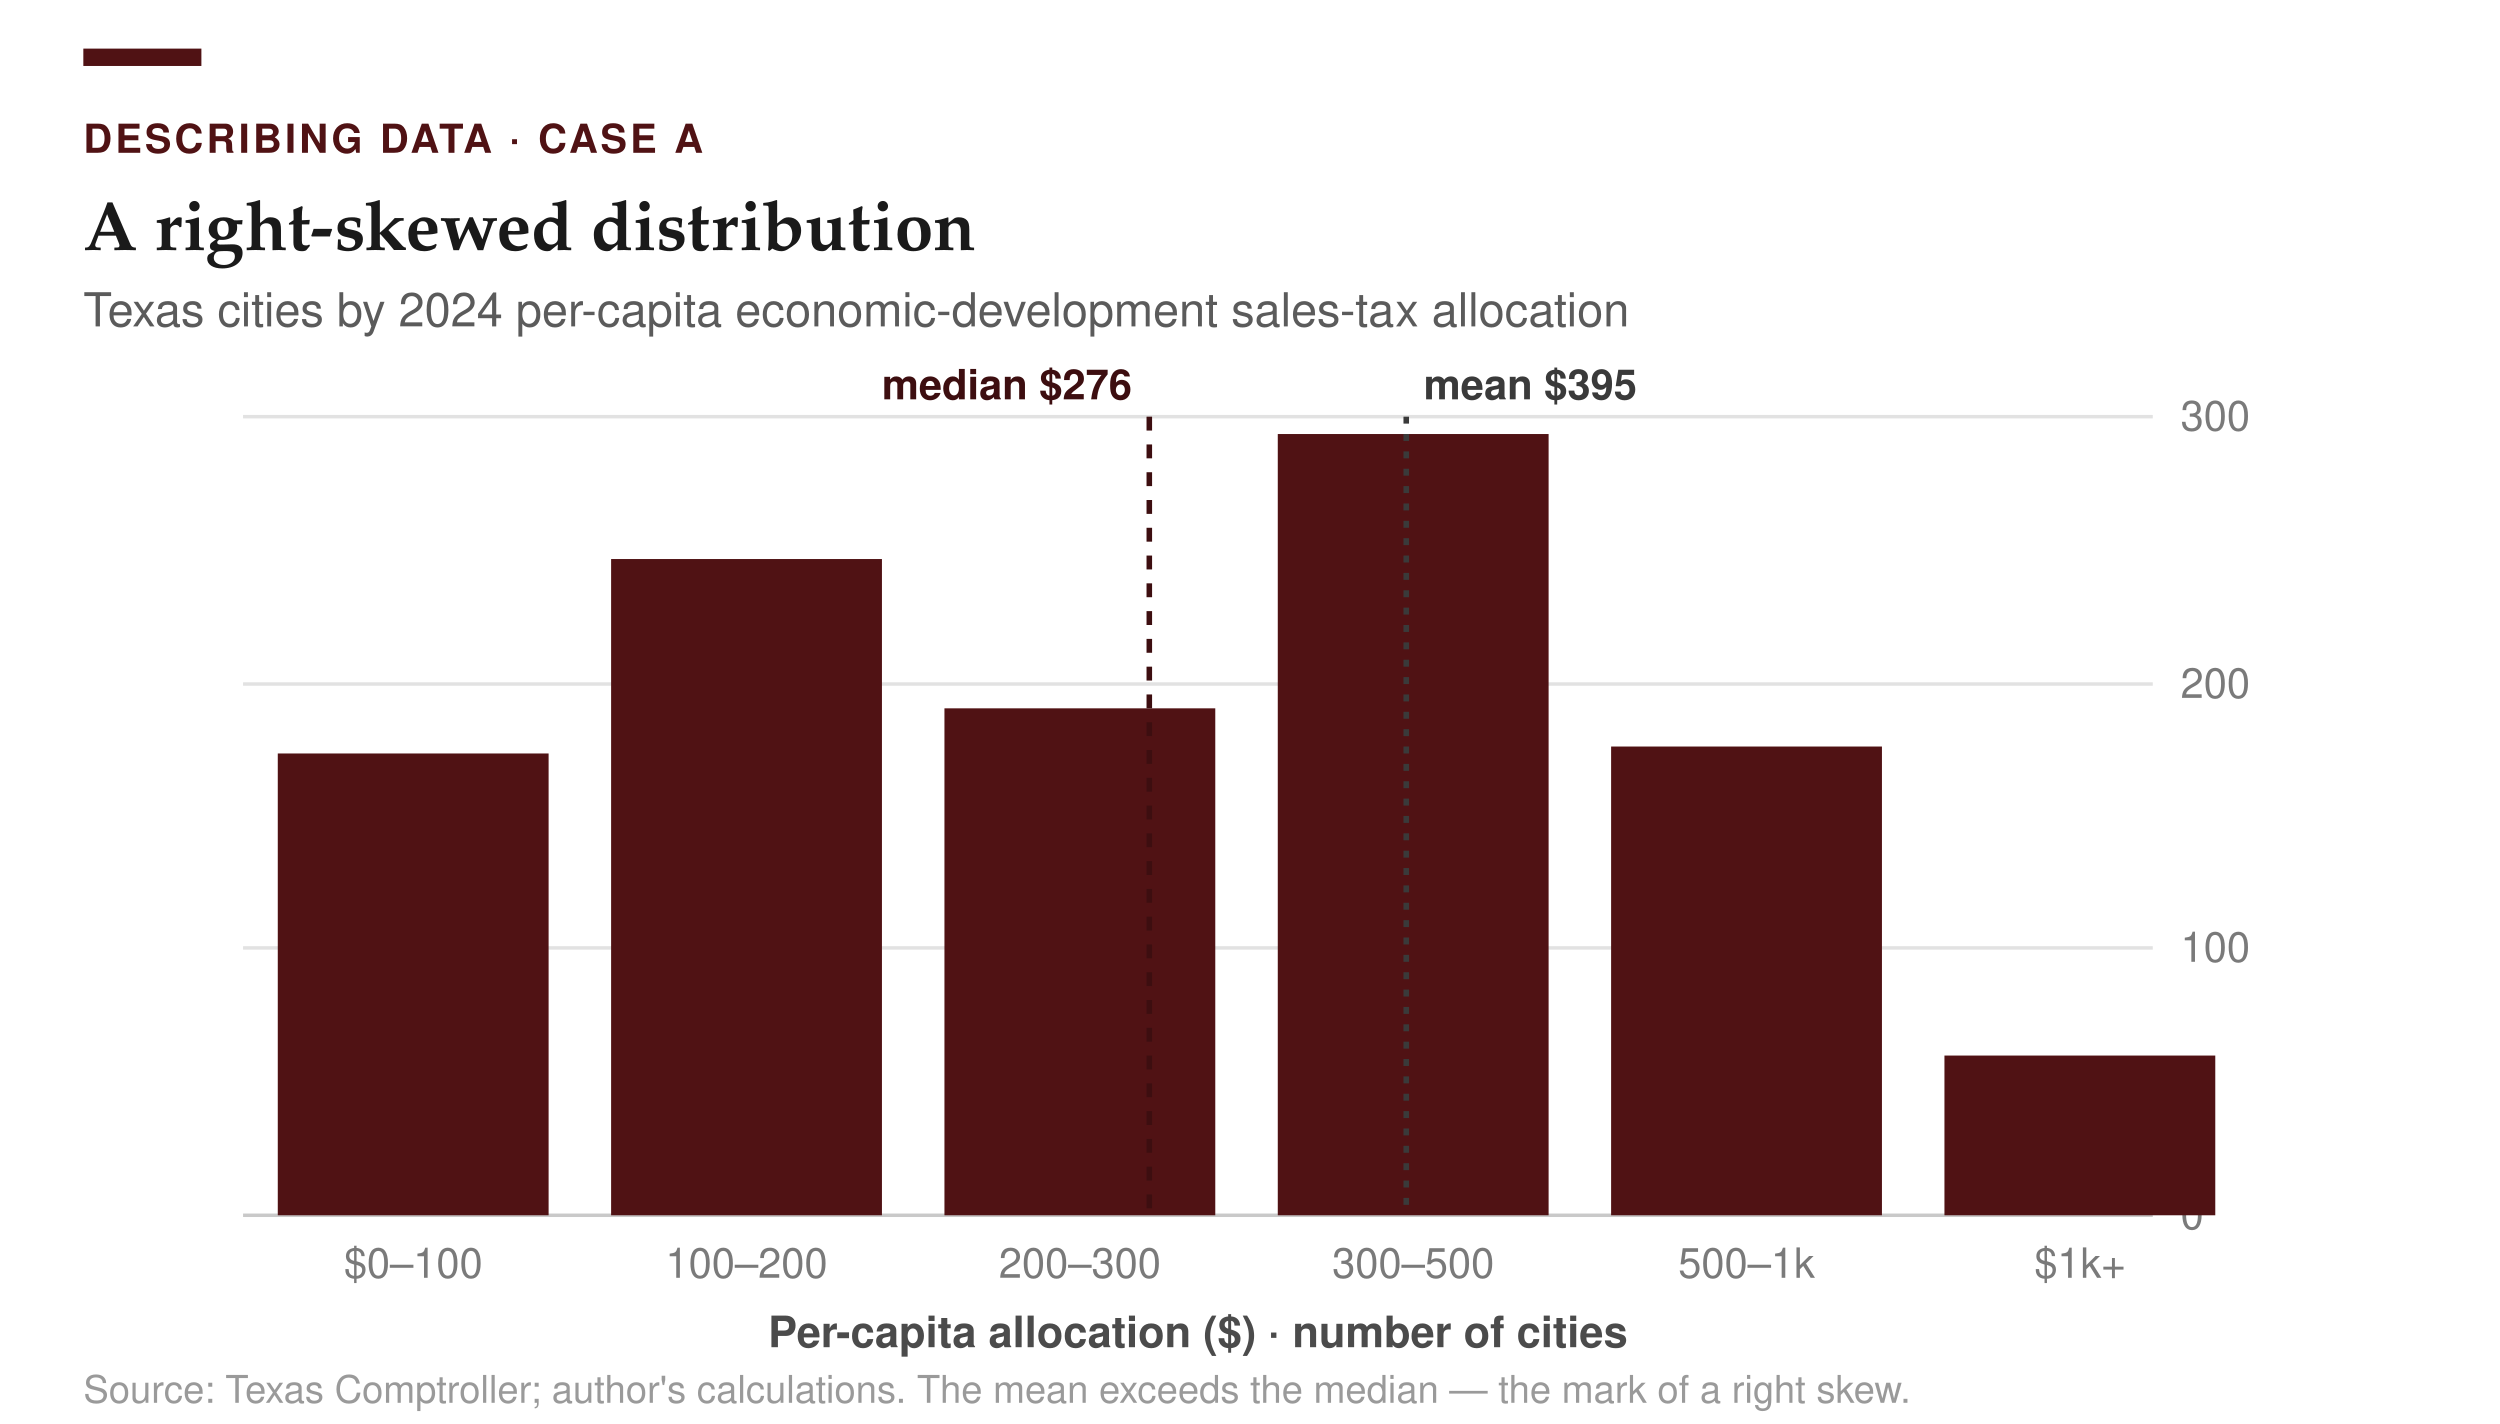
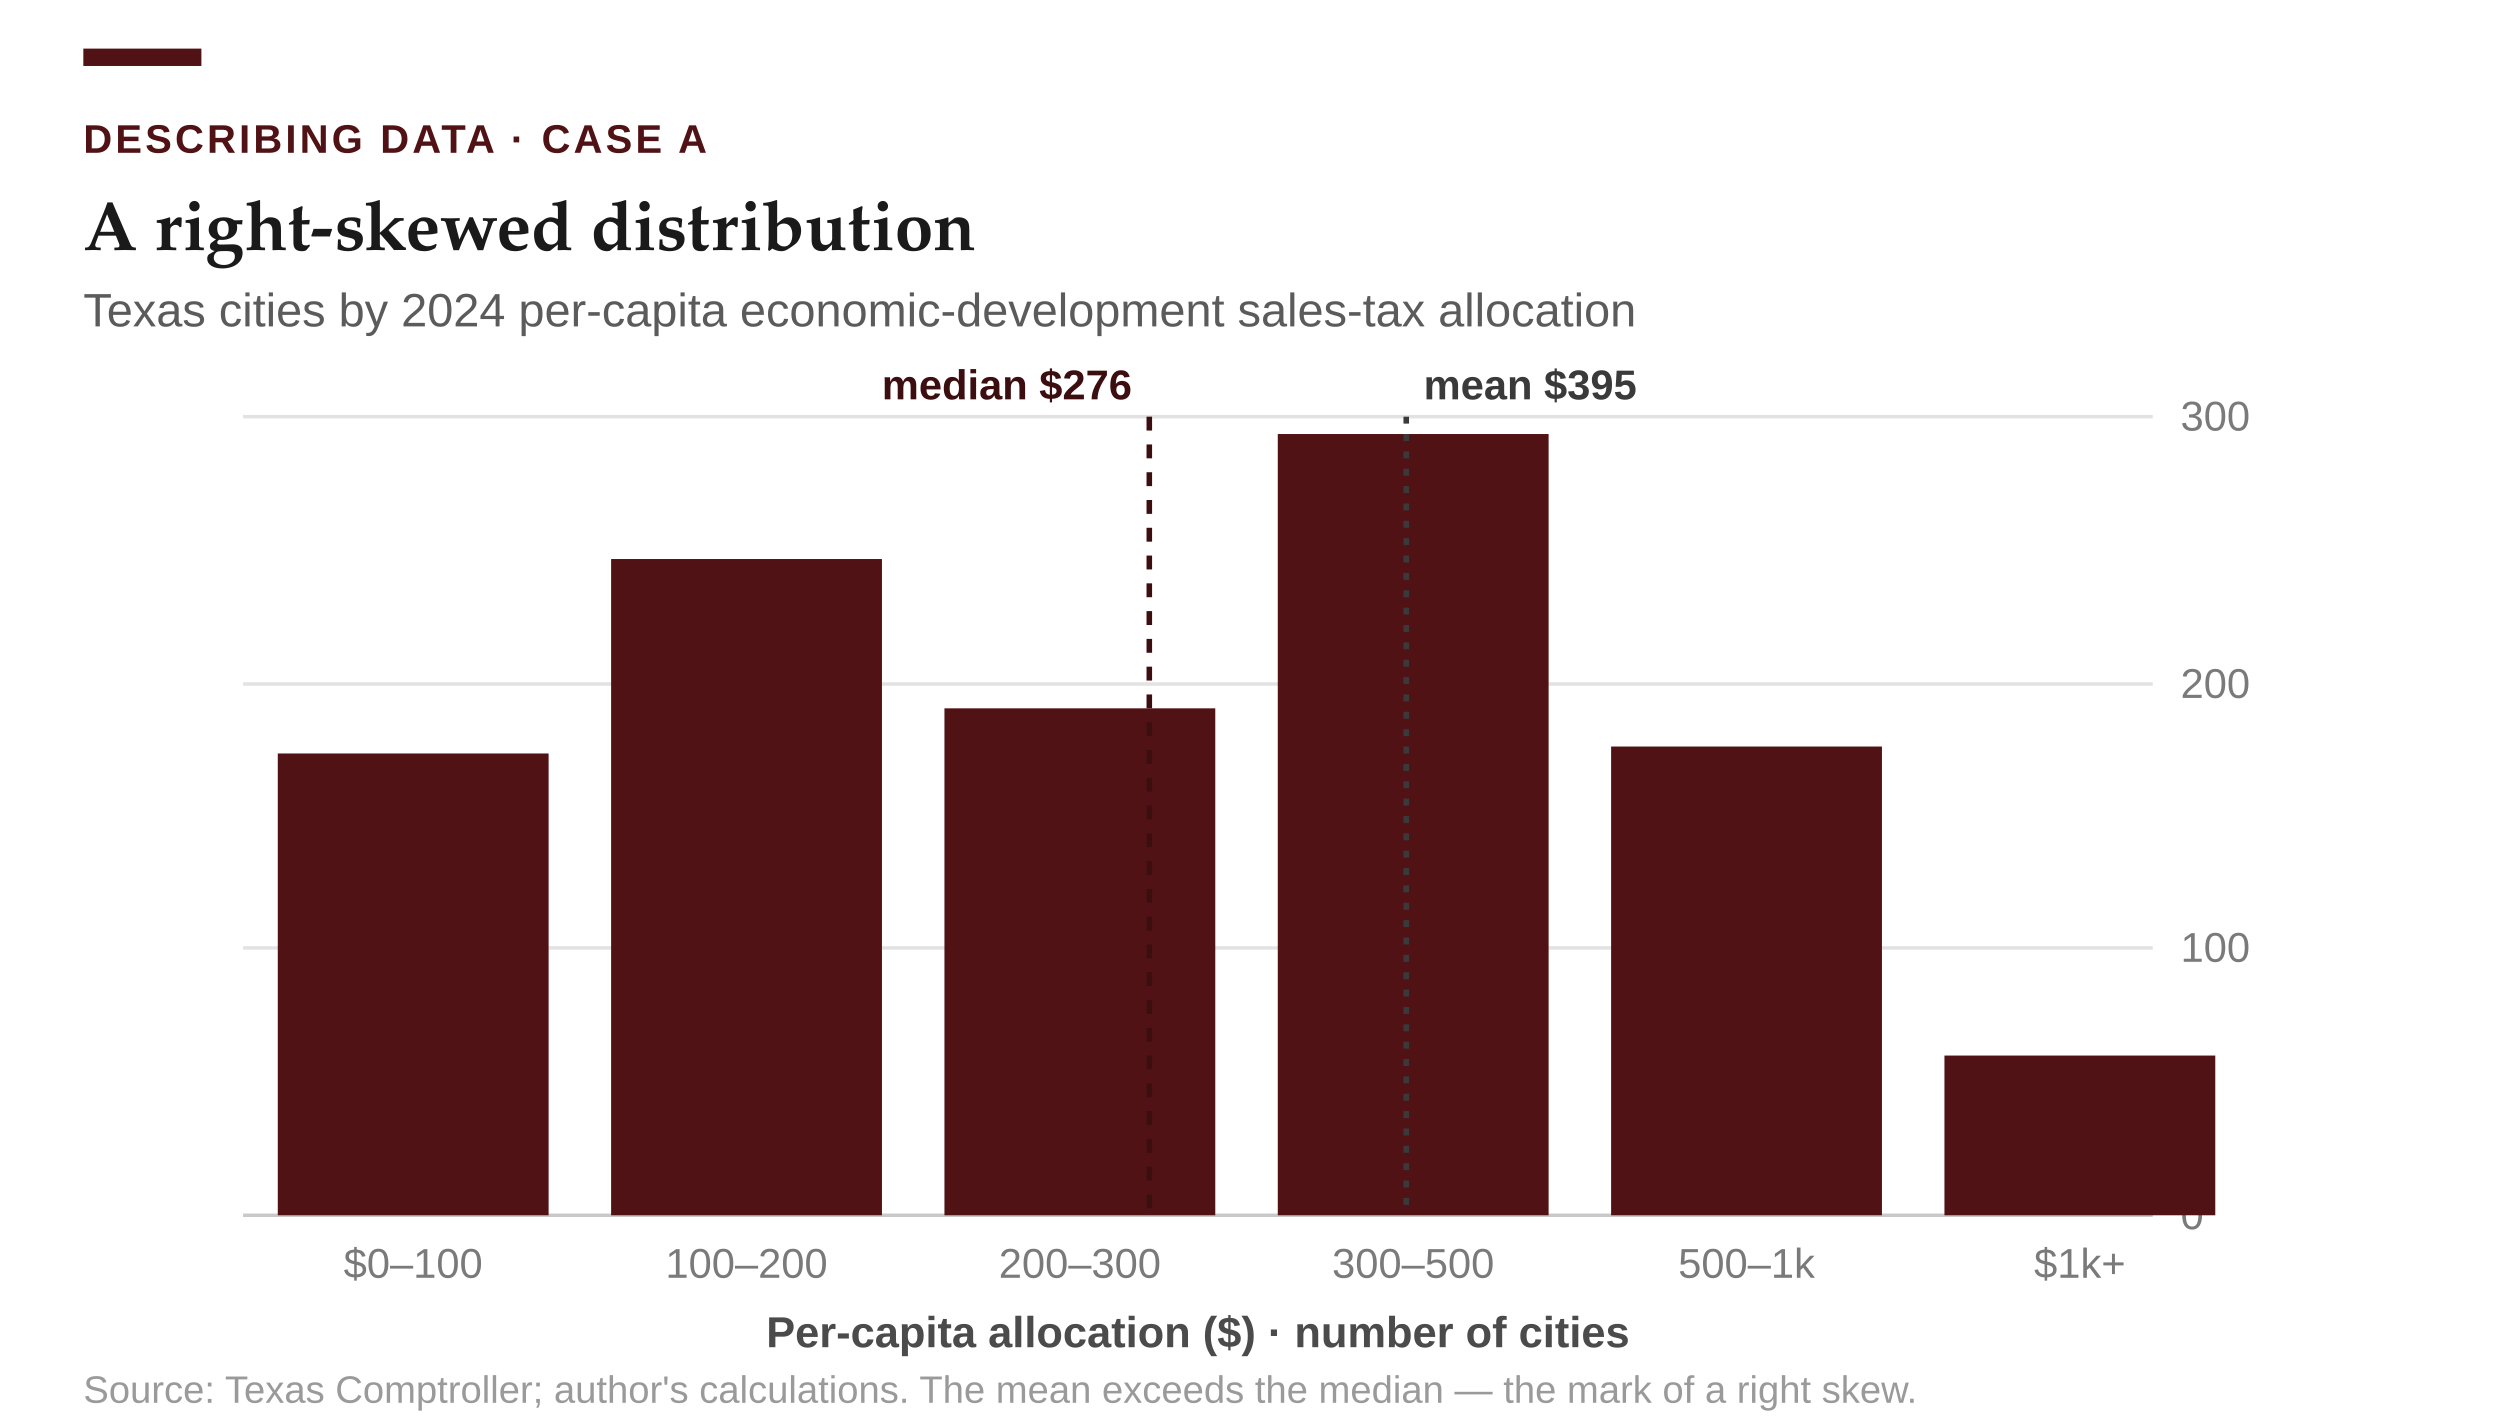
<svg xmlns="http://www.w3.org/2000/svg" viewBox="0 0 720 410" role="img" aria-label="Histogram of Texas cities by 2024 per-capita economic-development sales-tax allocation, right-skewed. The mean of $395 sits to the right of the median of $276.">
  <style>
-     .kick { font: 600 11.5px "DM Sans", -apple-system, BlinkMacSystemFont, "Segoe UI", Helvetica, Arial, sans-serif; letter-spacing: .08em; fill: #501214; }
-     .head { font: 700 20px Spectral, Georgia, "Palatino Linotype", serif; fill: #1a1a1a; }
-     .dek  { font: 400 13.5px "DM Sans", -apple-system, BlinkMacSystemFont, "Segoe UI", Helvetica, Arial, sans-serif; fill: #5b5b5b; }
-     .ax   { font: 400 12px "DM Sans", -apple-system, BlinkMacSystemFont, "Segoe UI", Helvetica, Arial, sans-serif; fill: #7a7a7a; }
-     .axb  { font: 600 12.5px "DM Sans", -apple-system, BlinkMacSystemFont, "Segoe UI", Helvetica, Arial, sans-serif; fill: #4b4b4b; }
-     .mk   { font: 600 12px "DM Sans", -apple-system, BlinkMacSystemFont, "Segoe UI", Helvetica, Arial, sans-serif; }
-     .src  { font: 400 11px "DM Sans", -apple-system, BlinkMacSystemFont, "Segoe UI", Helvetica, Arial, sans-serif; fill: #9a9a9a; }
+     .kick { font: 600 11.5px "Helvetica Neue", Arial, sans-serif; letter-spacing: .08em; fill: #501214; }
+     .head { font: 700 20px "Iowan Old Style", "Palatino Linotype", Palatino, Georgia, serif; fill: #1a1a1a; }
+     .dek  { font: 400 13.5px "Helvetica Neue", Arial, sans-serif; fill: #5b5b5b; }
+     .ax   { font: 400 12px "Helvetica Neue", Arial, sans-serif; fill: #7a7a7a; }
+     .axb  { font: 600 12.5px "Helvetica Neue", Arial, sans-serif; fill: #4b4b4b; }
+     .mk   { font: 600 12px "Helvetica Neue", Arial, sans-serif; }
+     .src  { font: 400 11px "Helvetica Neue", Arial, sans-serif; fill: #9a9a9a; }
  </style>
  <rect x="24" y="14" width="34" height="5" fill="#501214" />
  <text x="24" y="44" class="kick">DESCRIBING DATA · CASE A</text>
  <text x="24" y="72" class="head">A right-skewed distribution</text>
  <text x="24" y="94" class="dek">Texas cities by 2024 per-capita economic-development sales-tax allocation</text>
  <g stroke="#e2e2e2" stroke-width="1">
    <line x1="70" y1="120" x2="620" y2="120" />
    <line x1="70" y1="197" x2="620" y2="197" />
    <line x1="70" y1="273" x2="620" y2="273" />
  </g>
  <line x1="70" y1="350" x2="620" y2="350" stroke="#c9c9c9" stroke-width="1" />
  <text x="628" y="124" class="ax">300</text>
  <text x="628" y="201" class="ax">200</text>
  <text x="628" y="277" class="ax">100</text>
  <text x="628" y="354" class="ax">0</text>
  <g fill="#501214">
    <rect x="80" y="217" width="78" height="133" />
    <rect x="176" y="161" width="78" height="189" />
    <rect x="272" y="204" width="78" height="146" />
    <rect x="368" y="125" width="78" height="225" />
    <rect x="464" y="215" width="78" height="135" />
    <rect x="560" y="304" width="78" height="46" />
  </g>
  <line x1="331" y1="120" x2="331" y2="350" stroke="#3d0e10" stroke-width="1.6" stroke-dasharray="4 4" />
  <text x="326" y="115" text-anchor="end" class="mk" fill="#3d0e10">median $276</text>
  <line x1="405" y1="120" x2="405" y2="350" stroke="#3a3a3a" stroke-width="1.6" stroke-dasharray="2 3" />
  <text x="410" y="115" class="mk" fill="#3a3a3a">mean $395</text>
  <g class="ax" text-anchor="middle">
    <text x="119" y="368">$0–100</text>
    <text x="215" y="368">100–200</text>
    <text x="311" y="368">200–300</text>
    <text x="407" y="368">300–500</text>
    <text x="503" y="368">500–1k</text>
    <text x="599" y="368">$1k+</text>
  </g>
  <text x="345" y="388" text-anchor="middle" class="axb">Per-capita allocation ($) · number of cities</text>
  <text x="24" y="404" class="src">Source: Texas Comptroller; author's calculations. The mean exceeds the median — the mark of a right skew.</text>
</svg>
